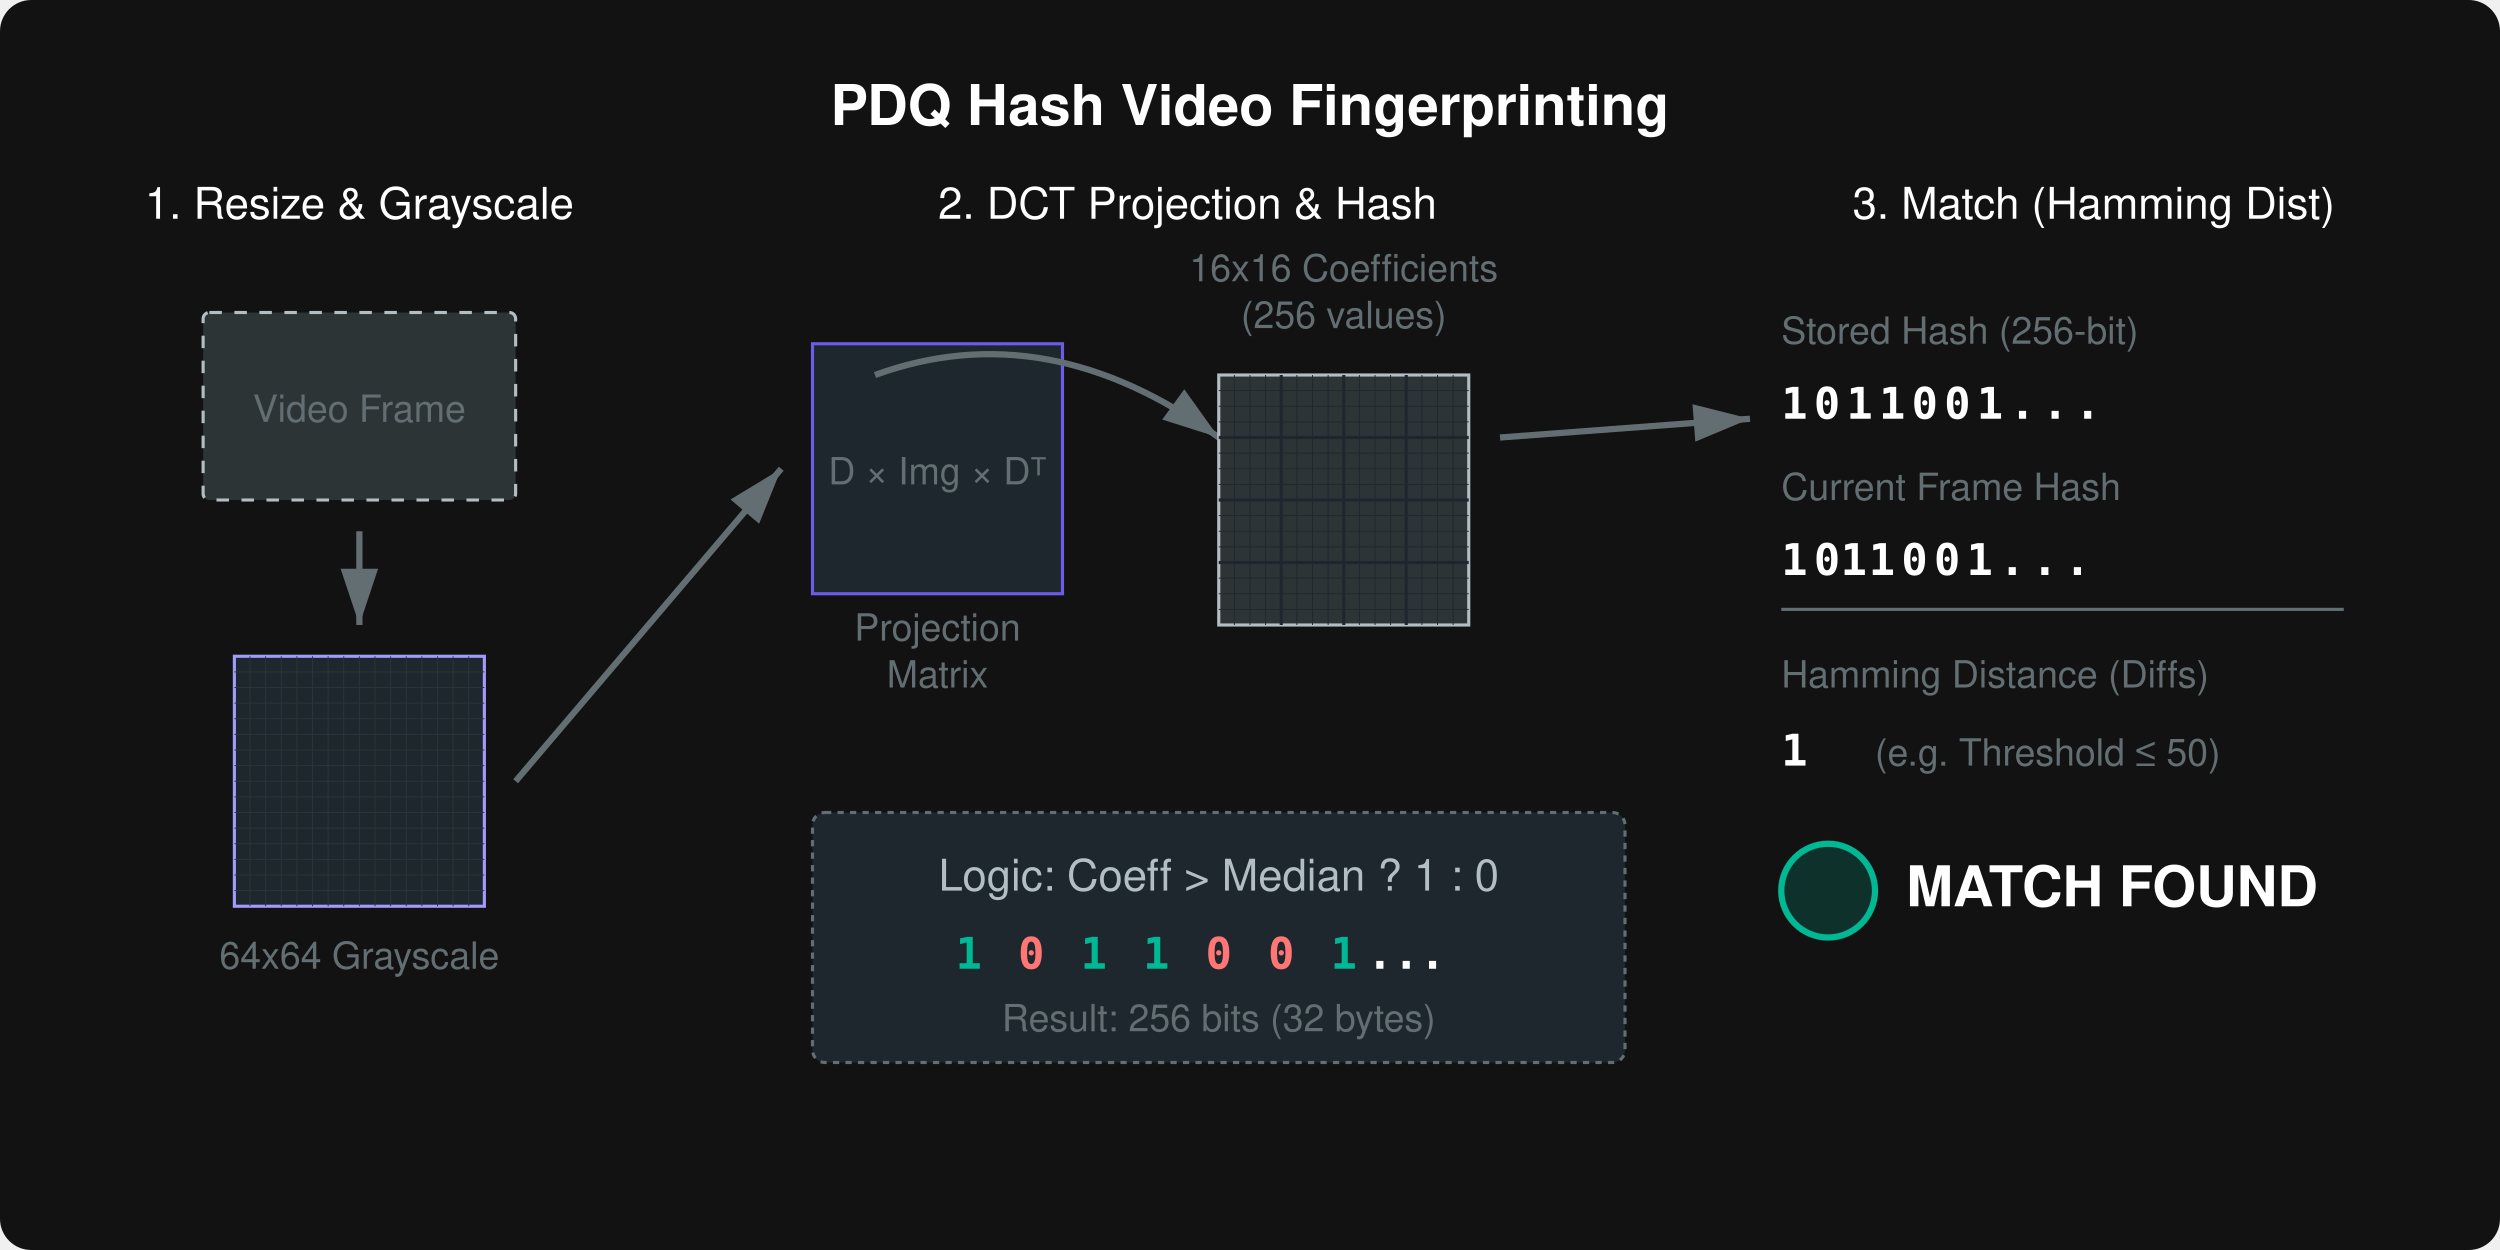
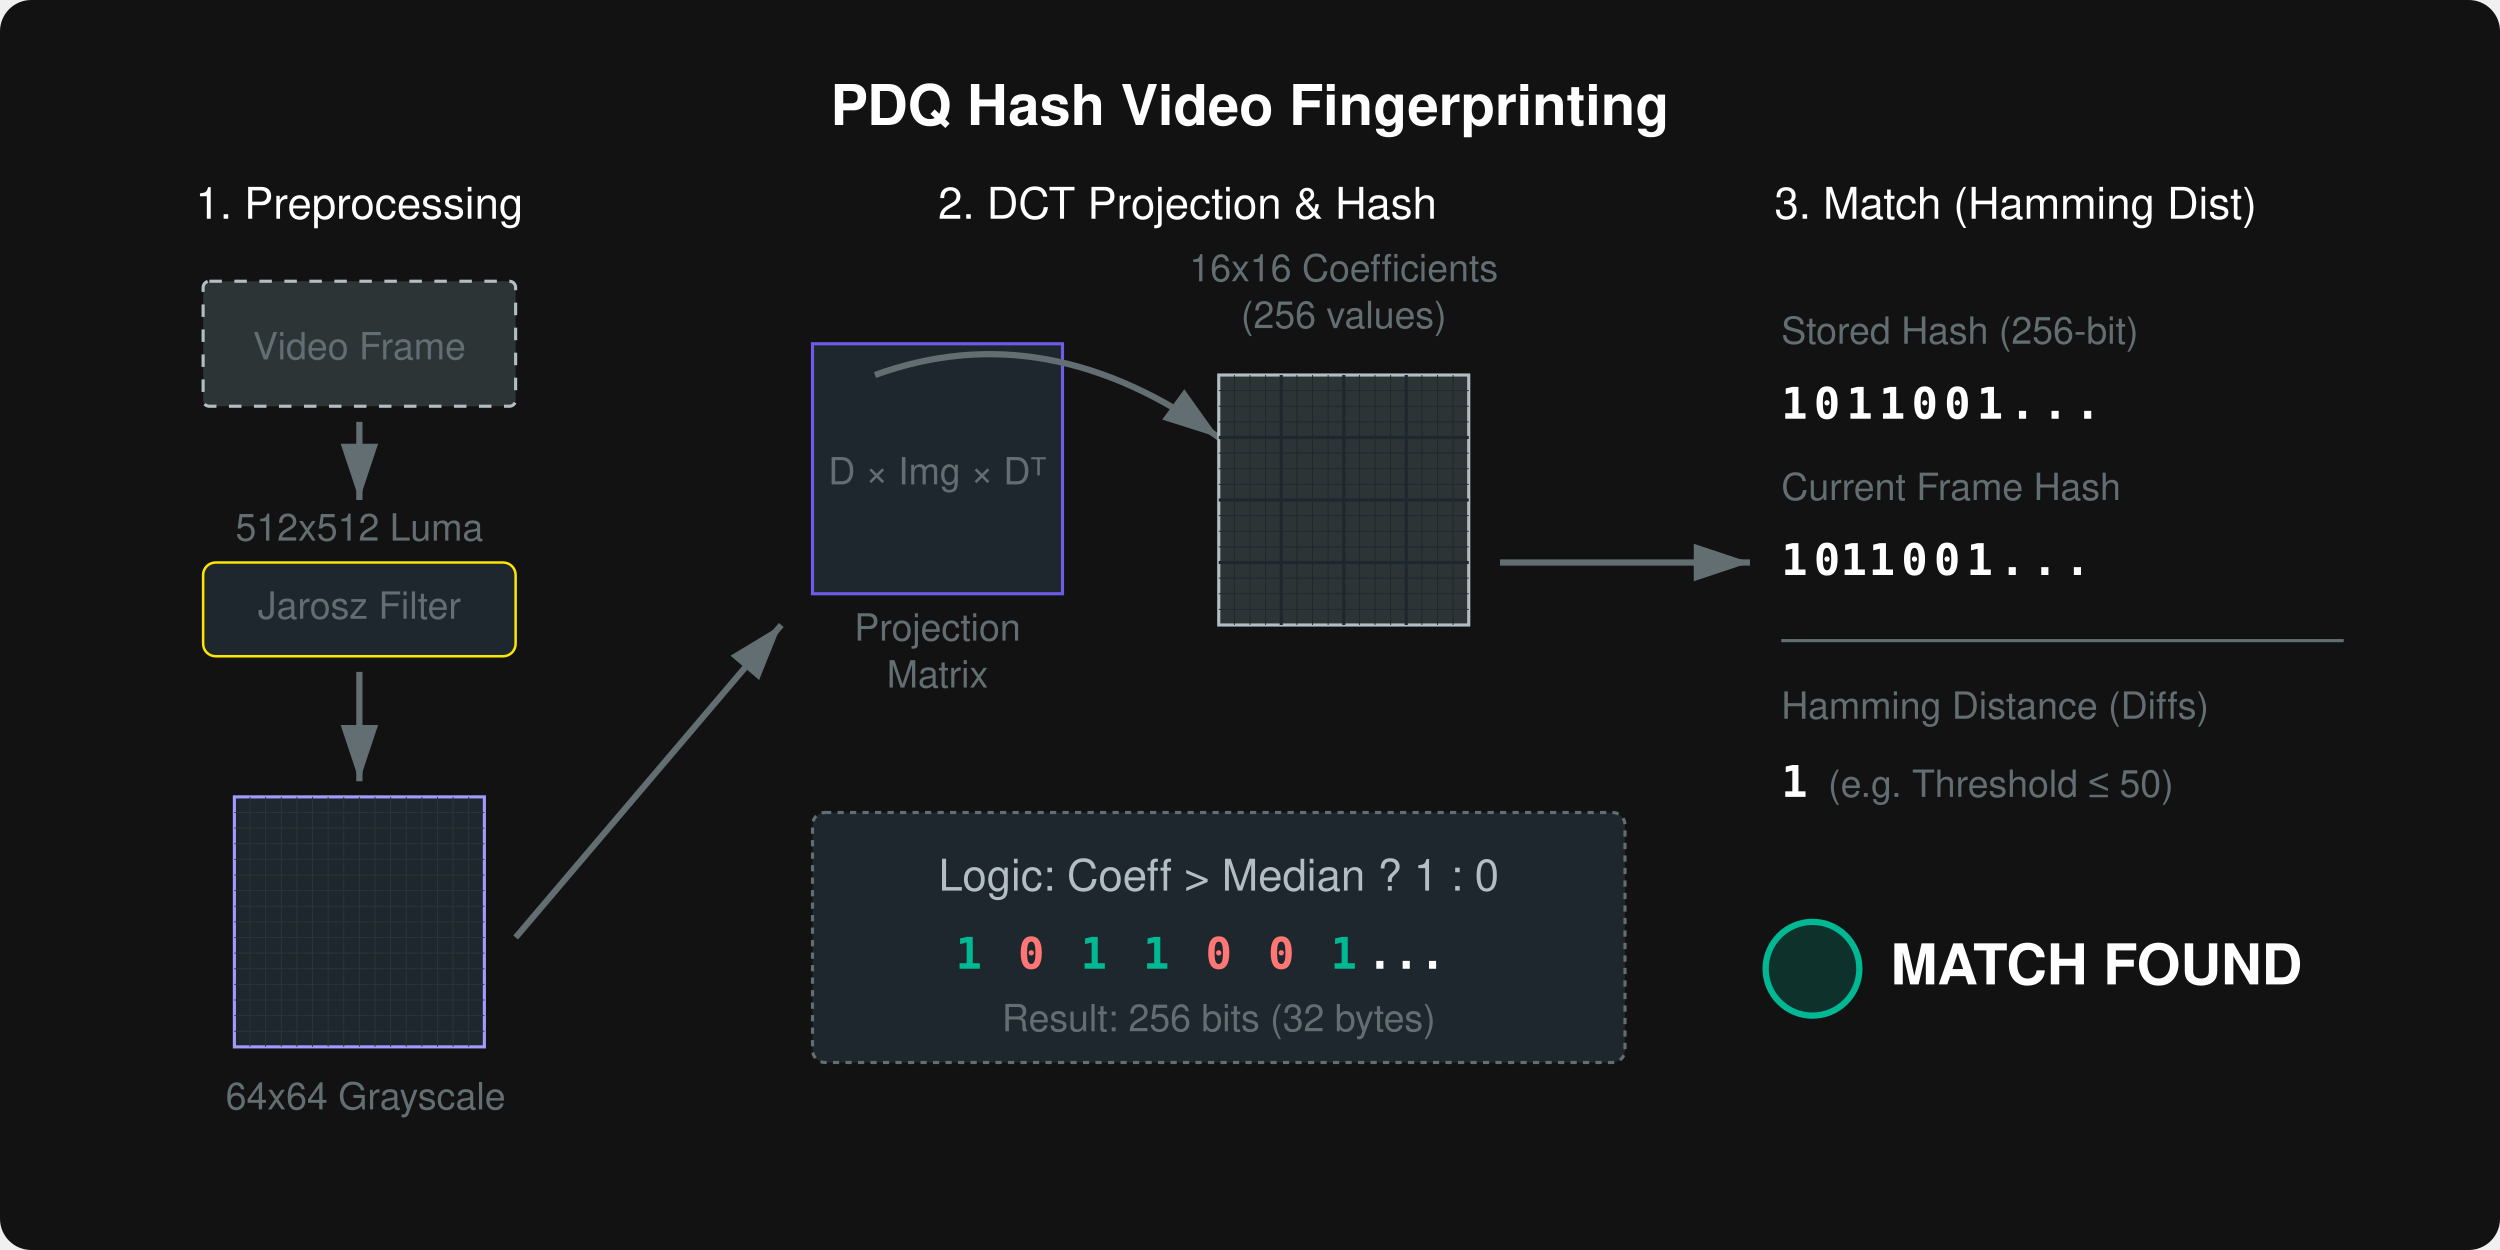
<svg xmlns="http://www.w3.org/2000/svg" width="800" height="400" viewBox="0 0 800 400">
  <defs>
    <linearGradient id="grad1" x1="0%" y1="0%" x2="100%" y2="100%">
      <stop offset="0%" style="stop-color:#a29bfe;stop-opacity:1" />
      <stop offset="100%" style="stop-color:#6c5ce7;stop-opacity:1" />
    </linearGradient>
    <style>
      .label { font-family: 'Segoe UI', Helvetica, Arial, sans-serif; font-size: 14px; fill: #b2bec3; }
      .label-sm { font-family: 'Segoe UI', Helvetica, Arial, sans-serif; font-size: 12px; fill: #636e72; }
      .title { font-family: 'Segoe UI', Helvetica, Arial, sans-serif; font-size: 18px; font-weight: bold; fill: white; }
      .value { font-family: 'Consolas', monospace; font-size: 14px; fill: white; font-weight: bold; }
      .bit-one { fill: #00b894; font-weight: bold; }
      .bit-zero { fill: #ff7675; font-weight: bold; }
      .highlight { stroke: #fab1a0; stroke-width: 2; fill: none; }
      .arrow { stroke: #636e72; stroke-width: 2; fill: none; }
      .box { fill: #1e272e; stroke: #6c5ce7; stroke-width: 1; }
      .pixel { stroke: #2d3436; stroke-width: 1; }
      .freq-low { fill: #6c5ce7; fill-opacity: 0.6; }
    </style>
    <marker id="arrow" markerWidth="10" markerHeight="10" refX="9" refY="3" orient="auto">
      <path d="M0,0 L0,6 L9,3 z" fill="#636e72" />
    </marker>
  </defs>
  <rect width="800" height="400" fill="#121212" rx="10" />
  <text x="400" y="40" text-anchor="middle" class="title">PDQ Hash Video Fingerprinting</text>
  <g transform="translate(40, 80)">
-     <text x="75" y="-10" text-anchor="middle" class="label" style="fill: white;">1. Resize &amp; Grayscale</text>
-     <rect x="25" y="20" width="100" height="60" rx="2" fill="#2d3436" stroke="#b2bec3" stroke-width="1" stroke-dasharray="4" />
-     <text x="75" y="55" text-anchor="middle" class="label-sm">Video Frame</text>
-     <path d="M75 90 L75 120" class="arrow" marker-end="url(#arrow)" />
-     <g transform="translate(35, 130)">
+     <text x="75" y="-10" text-anchor="middle" class="label" style="fill: white;">1. Preprocessing</text>
+     <rect x="25" y="10" width="100" height="40" rx="2" fill="#2d3436" stroke="#b2bec3" stroke-width="1" stroke-dasharray="4" />
+     <text x="75" y="35" text-anchor="middle" class="label-sm">Video Frame</text>
+     <path d="M75 55 L75 80" class="arrow" marker-end="url(#arrow)" />
+     <text x="75" y="93" text-anchor="middle" class="label-sm">512x512 Luma</text>
+     <g transform="translate(0, 25)">
+       <rect x="25" y="75" width="100" height="30" rx="4" fill="#1e272e" stroke="#ffe600" stroke-width="0.8" />
+       <text x="75" y="93" text-anchor="middle" class="label-sm">Jarosz Filter</text>
+     </g>
+     <path d="M75 135 L75 170" class="arrow" marker-end="url(#arrow)" />
+     <g transform="translate(35, 175)">
      <rect x="0" y="0" width="80" height="80" fill="#1e272e" stroke="#a29bfe" stroke-width="1" />
      <path d="M5 0 v80 M10 0 v80 M15 0 v80 M20 0 v80 M25 0 v80 M30 0 v80 M35 0 v80 M40 0 v80 M45 0 v80 M50 0 v80 M55 0 v80 M60 0 v80 M65 0 v80 M70 0 v80 M75 0 v80" stroke="#2d3436" stroke-width="0.3" />
      <path d="M0 5 h80 M0 10 h80 M0 15 h80 M0 20 h80 M0 25 h80 M0 30 h80 M0 35 h80 M0 40 h80 M0 45 h80 M0 50 h80 M0 55 h80 M0 60 h80 M0 65 h80 M0 70 h80 M0 75 h80" stroke="#2d3436" stroke-width="0.3" />
+       <text x="42" y="100" text-anchor="middle" class="label-sm">64x64 Grayscale</text>
    </g>
-     <text x="75" y="230" text-anchor="middle" class="label-sm">64x64 Grayscale</text>
  </g>
-   <path d="M165 250 L250 150" class="arrow" marker-end="url(#arrow)" />
+   <path d="M165 300 L250 200" class="arrow" marker-end="url(#arrow)" />
  <g transform="translate(250, 80)">
    <text x="130" y="-10" text-anchor="middle" class="label" style="fill: white;">2. DCT Projection &amp; Hash</text>
    <g transform="translate(10, 30)">
      <rect x="0" y="0" width="80" height="80" fill="#1e272e" stroke="#6c5ce7" stroke-width="1" />
      <text x="40" y="45" text-anchor="middle" class="label-sm" fill="#a29bfe">D × Img × Dᵀ</text>
      <text x="40" y="95" text-anchor="middle" class="label-sm">Projection</text>
      <text x="40" y="110" text-anchor="middle" class="label-sm">Matrix</text>
    </g>
    <path d="M30 40 Q85 20 140 60" class="arrow" marker-end="url(#arrow)" />
    <g transform="translate(140, 40)">
      <text x="40" y="-30" text-anchor="middle" class="label-sm">16x16 Coefficients</text>
      <text x="40" y="-15" text-anchor="middle" class="label-sm">(256 values)</text>
      <rect x="0" y="0" width="80" height="80" fill="#2d3436" stroke="#b2bec3" />
      <path d="M20 0 v80 M40 0 v80 M60 0 v80 M0 20 h80 M0 40 h80 M0 60 h80" stroke="#1e272e" stroke-width="1" />
      <path d="M5 0 v80 M10 0 v80 M15 0 v80 M25 0 v80 M30 0 v80 M35 0 v80 M45 0 v80 M50 0 v80 M55 0 v80 M65 0 v80 M70 0 v80 M75 0 v80" stroke="#1e272e" stroke-width="0.3" />
      <path d="M0 5 h80 M0 10 h80 M0 15 h80 M0 25 h80 M0 30 h80 M0 35 h80 M0 45 h80 M0 50 h80 M0 55 h80 M0 65 h80 M0 70 h80 M0 75 h80" stroke="#1e272e" stroke-width="0.3" />
    </g>
    <g transform="translate(10, 180)">
      <rect x="0" y="0" width="260" height="80" rx="4" fill="#1e272e" stroke="#636e72" stroke-width="1" stroke-dasharray="2" />
      <text x="130" y="25" text-anchor="middle" class="label" fill="#a29bfe">Logic: Coeff &gt; Median ? 1 : 0</text>
      <g transform="translate(50, 50)">
        <text x="0" y="0" text-anchor="middle" class="value bit-one">1</text>
        <text x="20" y="0" text-anchor="middle" class="value bit-zero">0</text>
        <text x="40" y="0" text-anchor="middle" class="value bit-one">1</text>
        <text x="60" y="0" text-anchor="middle" class="value bit-one">1</text>
        <text x="80" y="0" text-anchor="middle" class="value bit-zero">0</text>
        <text x="100" y="0" text-anchor="middle" class="value bit-zero">0</text>
        <text x="120" y="0" text-anchor="middle" class="value bit-one">1</text>
        <text x="140" y="0" text-anchor="middle" class="value" fill="#636e72">...</text>
      </g>
      <text x="130" y="70" text-anchor="middle" class="label-sm">Result: 256 bits (32 bytes)</text>
    </g>
  </g>
-   <path d="M480 140 L560 134" class="arrow" marker-end="url(#arrow)" />
+   <path transform="translate(0, 50)" d="M480 130 L560 130" class="arrow" marker-end="url(#arrow)" />
  <g transform="translate(570, 80)">
-     <text x="100" y="-10" text-anchor="middle" class="label" style="fill: white;">3. Match (Hamming Dist)</text>
+     <text x="75" y="-10" text-anchor="middle" class="label" style="fill: white;">3. Match (Hamming Dist)</text>
    <text x="0" y="30" class="label-sm" fill="#b2bec3">Stored Hash (256-bit)</text>
    <g transform="translate(0, 40)">
      <text x="0" y="14" class="value" fill="#a29bfe" letter-spacing="2">1011001...</text>
    </g>
    <text x="0" y="80" class="label-sm" fill="#b2bec3">Current Frame Hash</text>
    <g transform="translate(0, 90)">
      <text x="0" y="14" class="value" fill="#b2bec3" letter-spacing="2">10</text>
      <text x="19" y="14" class="value" fill="#ff7675" letter-spacing="2">1</text>
      <text x="28" y="14" class="value" fill="#b2bec3" letter-spacing="2">1001...</text>
    </g>
-     <line x1="0" y1="115" x2="180" y2="115" stroke="#636e72" stroke-width="1" />
-     <text x="0" y="140" class="label-sm" fill="#b2bec3">Hamming Distance (Diffs)</text>
-     <text x="0" y="165" class="value" fill="#ff7675" font-size="20">1</text>
-     <text x="30" y="165" class="label-sm" fill="#b2bec3">(e.g. Threshold ≤ 50)</text>
-     <g transform="translate(0, 190)">
+     <line x1="0" y1="125" x2="180" y2="125" stroke="#636e72" stroke-width="1" />
+     <text x="0" y="150" class="label-sm" fill="#b2bec3">Hamming Distance (Diffs)</text>
+     <text x="0" y="175" class="value" fill="#ff7675" font-size="20">1</text>
+     <text x="15" y="175" class="label-sm" fill="#b2bec3">(e.g. Threshold ≤ 50)</text>
+     <g transform="translate(-5, 215)">
      <circle cx="15" cy="15" r="15" fill="#00b894" fill-opacity="0.2" stroke="#00b894" stroke-width="2" />
      <text x="40" y="20" class="title" fill="#00b894">MATCH FOUND</text>
    </g>
  </g>
</svg>
